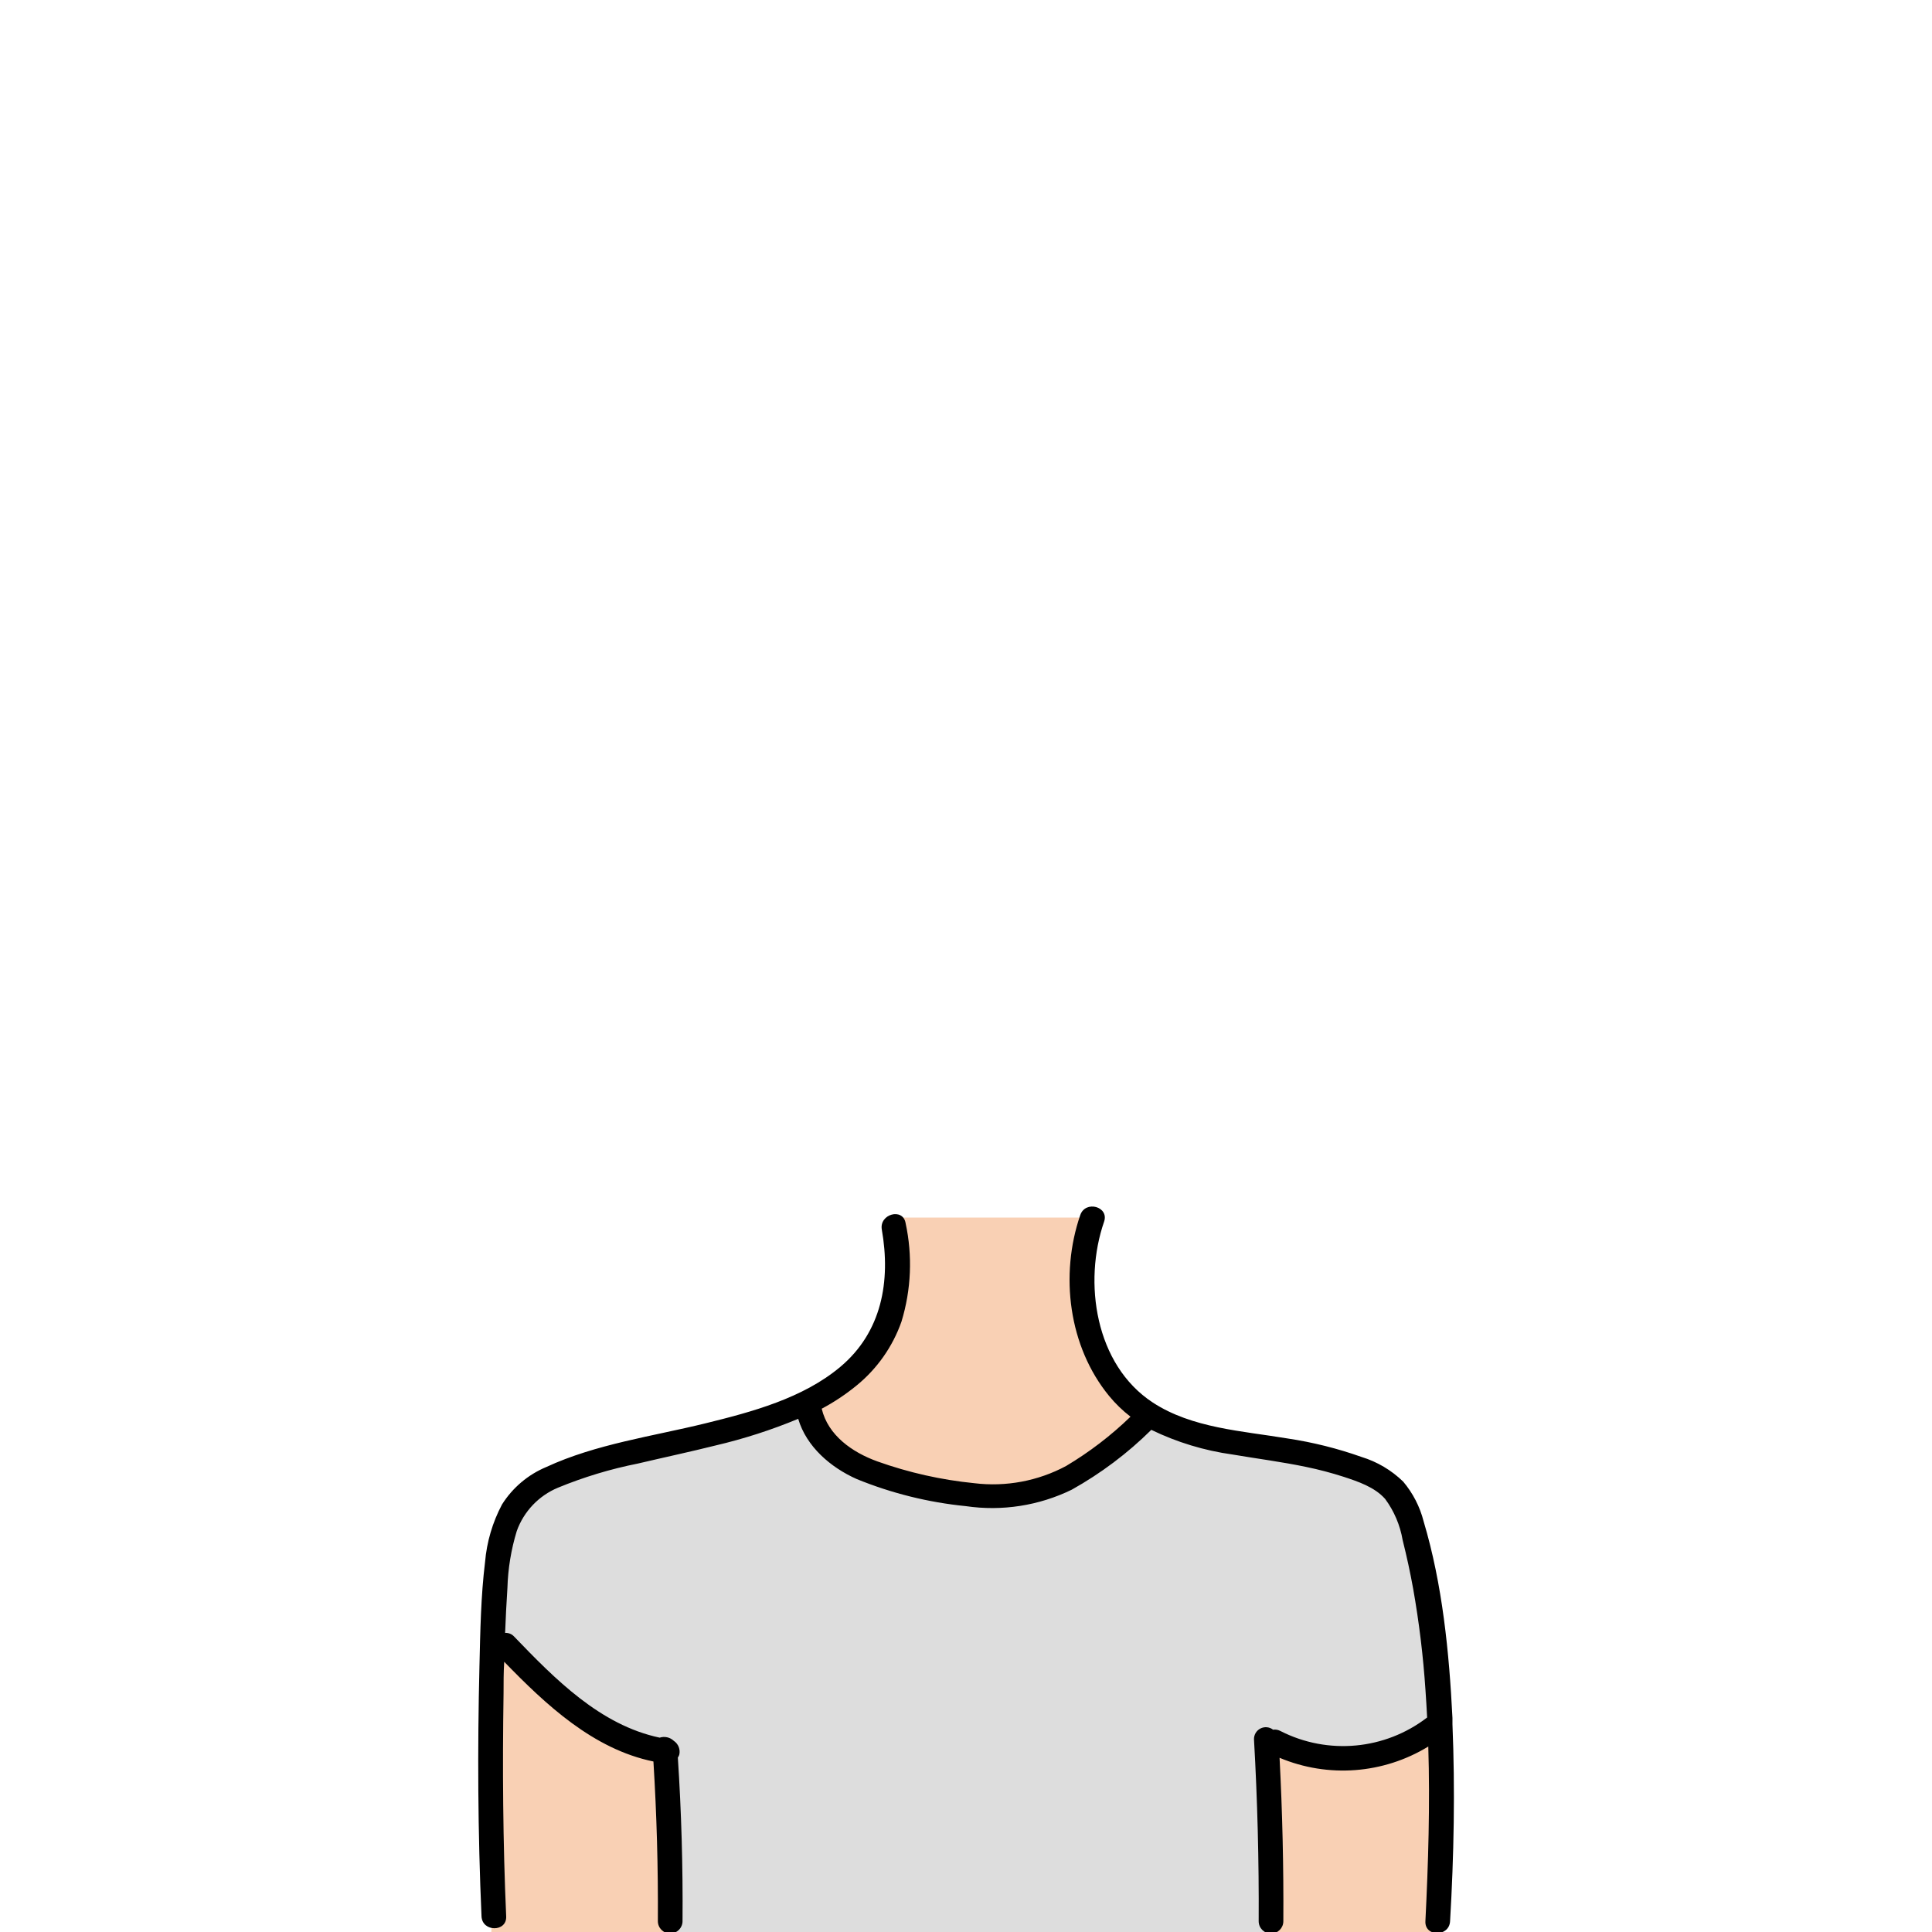
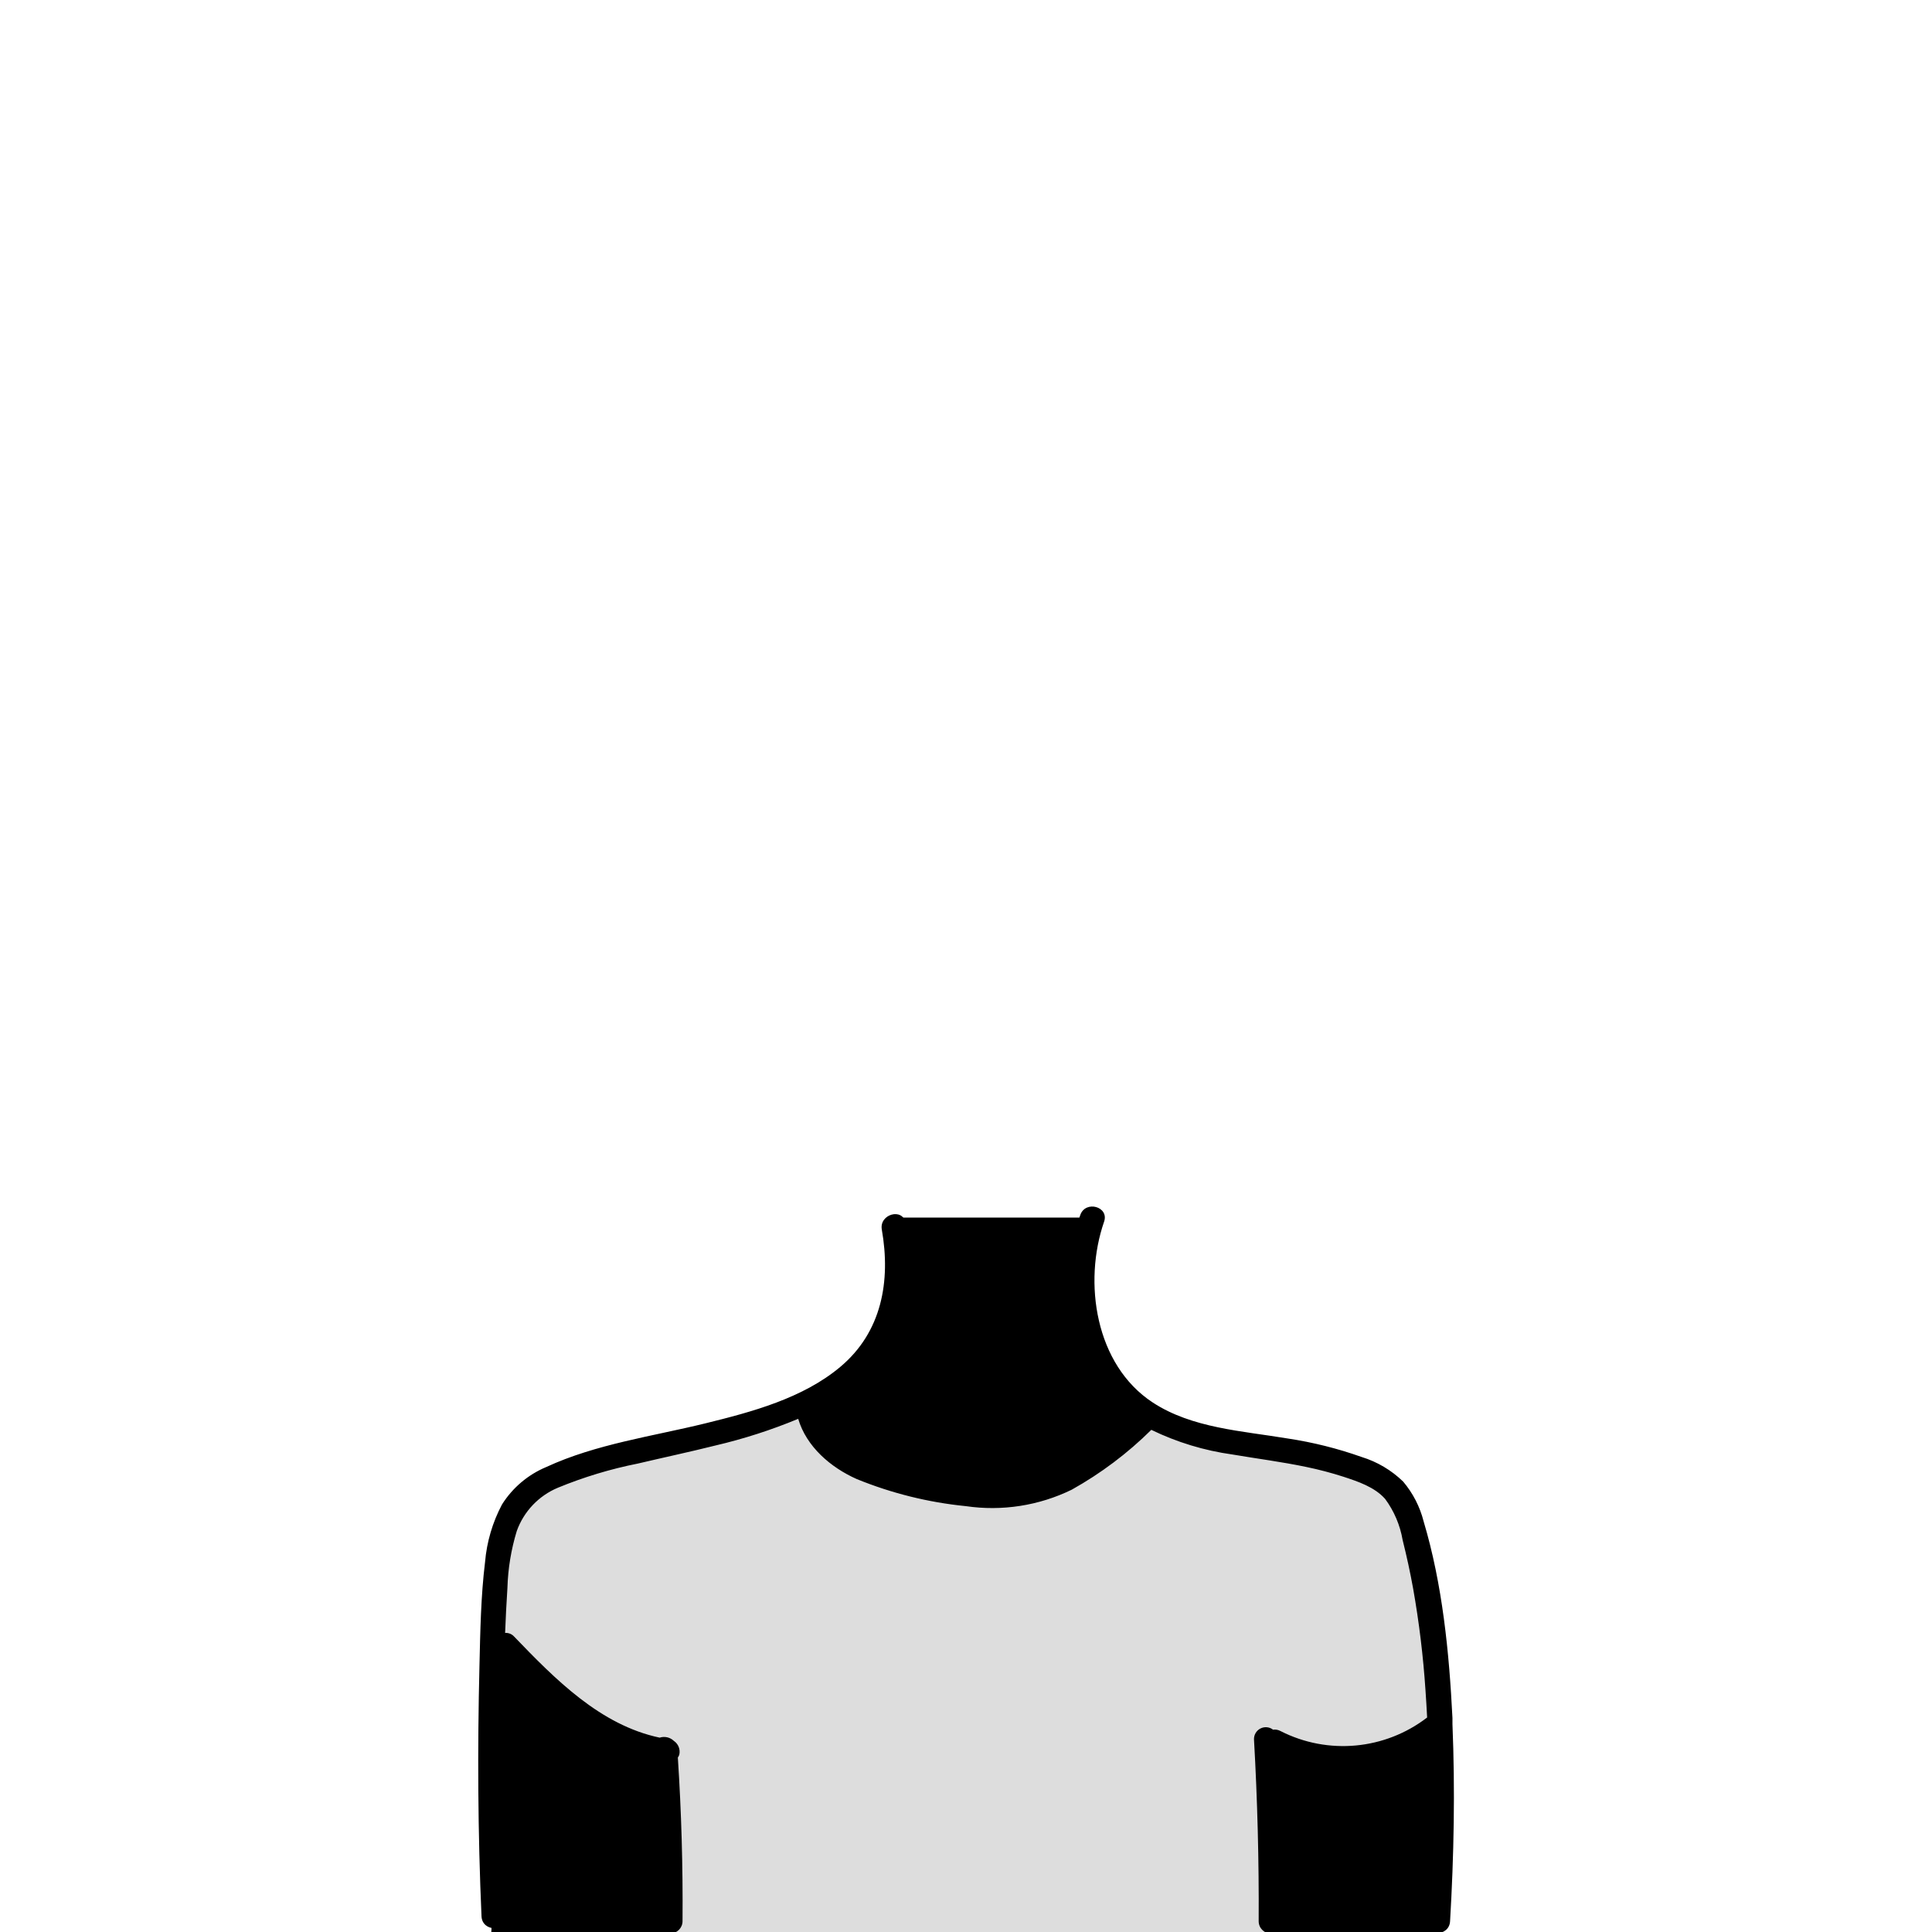
<svg xmlns="http://www.w3.org/2000/svg" viewBox="0 0 235 235">
  <g id="body-1">
-     <path class="c-skin" d="M59.76,235c.31-1.87-2.31-51,3.83-54.32s33.07-9,36.07-11,12-8.65,9.45-21.58h23.67s-6.26,21.71,9,25,29.41,1.1,31.49,22S175.11,235,175.11,235Z" fill="#f9d0b4" />
+     <path class="c-skin" d="M59.76,235c.31-1.87-2.31-51,3.83-54.32s33.07-9,36.07-11,12-8.65,9.45-21.58h23.67s-6.26,21.71,9,25,29.41,1.1,31.49,22S175.11,235,175.11,235Z" />
    <path class="c-shirt" d="M59.89,200.16s-2.08-18.49,10.36-21.65,28-7.58,28-7.58,7.17,13.45,22.52,11c0,0,13.76-2.1,17.9-8.81,0,0,30.91,5.13,32.46,10.71s3.77,22.45,4,25.8c0,0-7,7.46-20.06,2.21V235H81.53V213.91S70.7,211,59.89,200.16Z" fill="#ddd" />
    <path id="stroke" d="M176.67,209.71v0c0-.25,0-.49,0-.74-.4-8-1.21-16.23-3.51-23.93a12.12,12.12,0,0,0-2.48-4.82,12.52,12.52,0,0,0-5.06-3,48.4,48.4,0,0,0-9-2.25c-5.49-.92-11.62-1.24-16.41-4.38-7-4.59-8.47-14.62-5.91-22,.62-1.83-2.27-2.62-2.9-.8-2.51,7.29-1.42,16,3.5,22a16,16,0,0,0,2.61,2.53,42.51,42.51,0,0,1-7.84,6,18.85,18.85,0,0,1-11.16,2.09,49.72,49.72,0,0,1-11.79-2.65c-3.07-1.11-6-3.17-6.77-6.41a26,26,0,0,0,4.2-2.79,17.54,17.54,0,0,0,5.5-7.8,23.8,23.8,0,0,0,.5-12c-.33-1.89-3.22-1.09-2.89.8,1.1,6.28,0,12.47-5.06,16.71-4.56,3.82-10.75,5.47-16.4,6.86-6.43,1.58-13.3,2.51-19.35,5.31A11.69,11.69,0,0,0,61.06,183,18.23,18.23,0,0,0,59,190c-.51,4.16-.58,8.4-.68,12.59-.25,10.16-.2,20.35.25,30.51.09,1.92,3.09,1.93,3,0-.4-9-.46-18.11-.32-27.15,0-1.27,0-2.55.08-3.82,5.08,5.24,10.84,10.63,18.15,12.13q.6,9.71.54,19.42a1.5,1.5,0,0,0,3,0q.08-9.94-.57-19.9a1.14,1.14,0,0,0,.17-.33,1.59,1.59,0,0,0-.66-1.7,1.72,1.72,0,0,0-1.72-.39c-7.24-1.53-12.72-7.12-17.7-12.29a1.36,1.36,0,0,0-1.1-.45c.07-1.82.16-3.65.28-5.47a26.3,26.3,0,0,1,1.14-6.93,9,9,0,0,1,5-5.26,52.23,52.23,0,0,1,9.73-2.94c3.14-.74,6.29-1.41,9.41-2.19a64.8,64.8,0,0,0,10.09-3.25c1,3.39,3.95,5.92,7.13,7.33a47.58,47.58,0,0,0,13.26,3.29,22.08,22.08,0,0,0,12.88-2,44.82,44.82,0,0,0,9.68-7.28,33,33,0,0,0,9.88,3c3,.51,6,.89,9,1.52a43.41,43.41,0,0,1,4.48,1.18c1.79.59,3.79,1.25,5.08,2.7a11.74,11.74,0,0,1,2.13,5c.5,2,.92,3.93,1.28,5.92a114.22,114.22,0,0,1,1.5,12.36c.08,1.1.14,2.2.2,3.31a16.77,16.77,0,0,1-17.83,1.65,1.47,1.47,0,0,0-.91-.17,1.44,1.44,0,0,0-2.32,1.18q.63,11.06.57,22.12a1.5,1.5,0,0,0,3,0q.06-9.94-.46-19.88a19.91,19.91,0,0,0,18.09-1.37c.22,7.08,0,14.18-.35,21.25-.1,1.93,2.9,1.93,3,0C176.85,225.72,177,217.71,176.67,209.71Z" />
  </g>
</svg>
